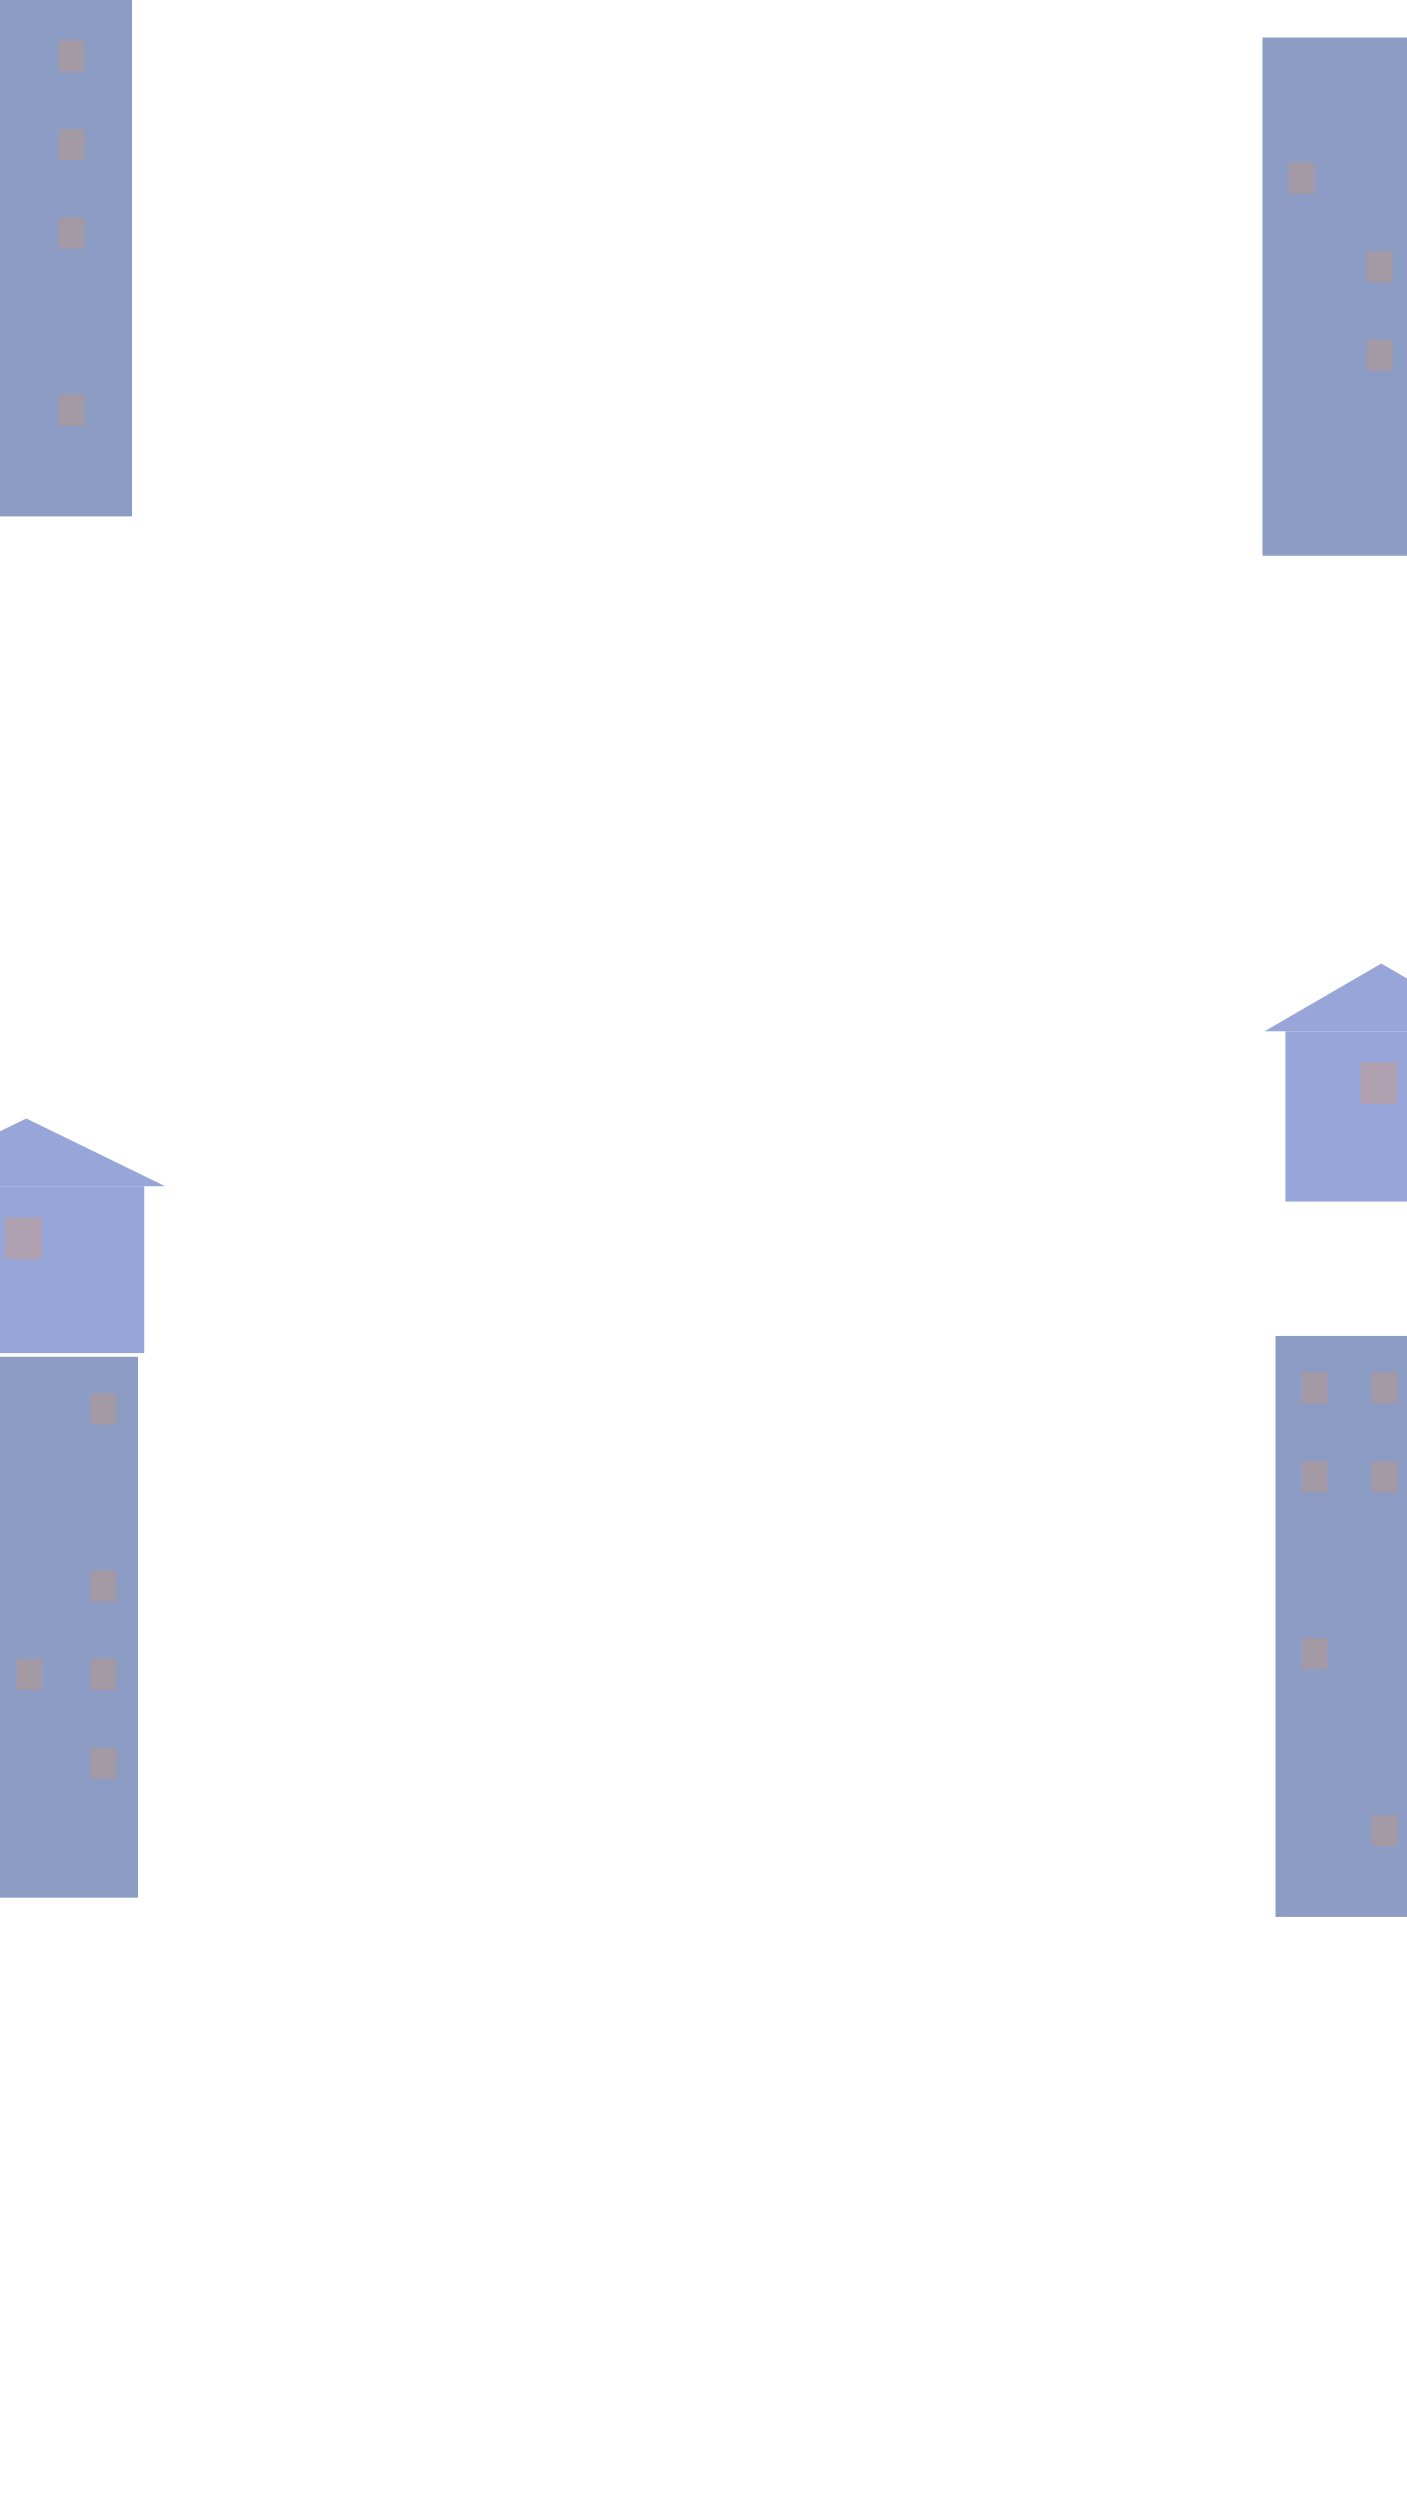
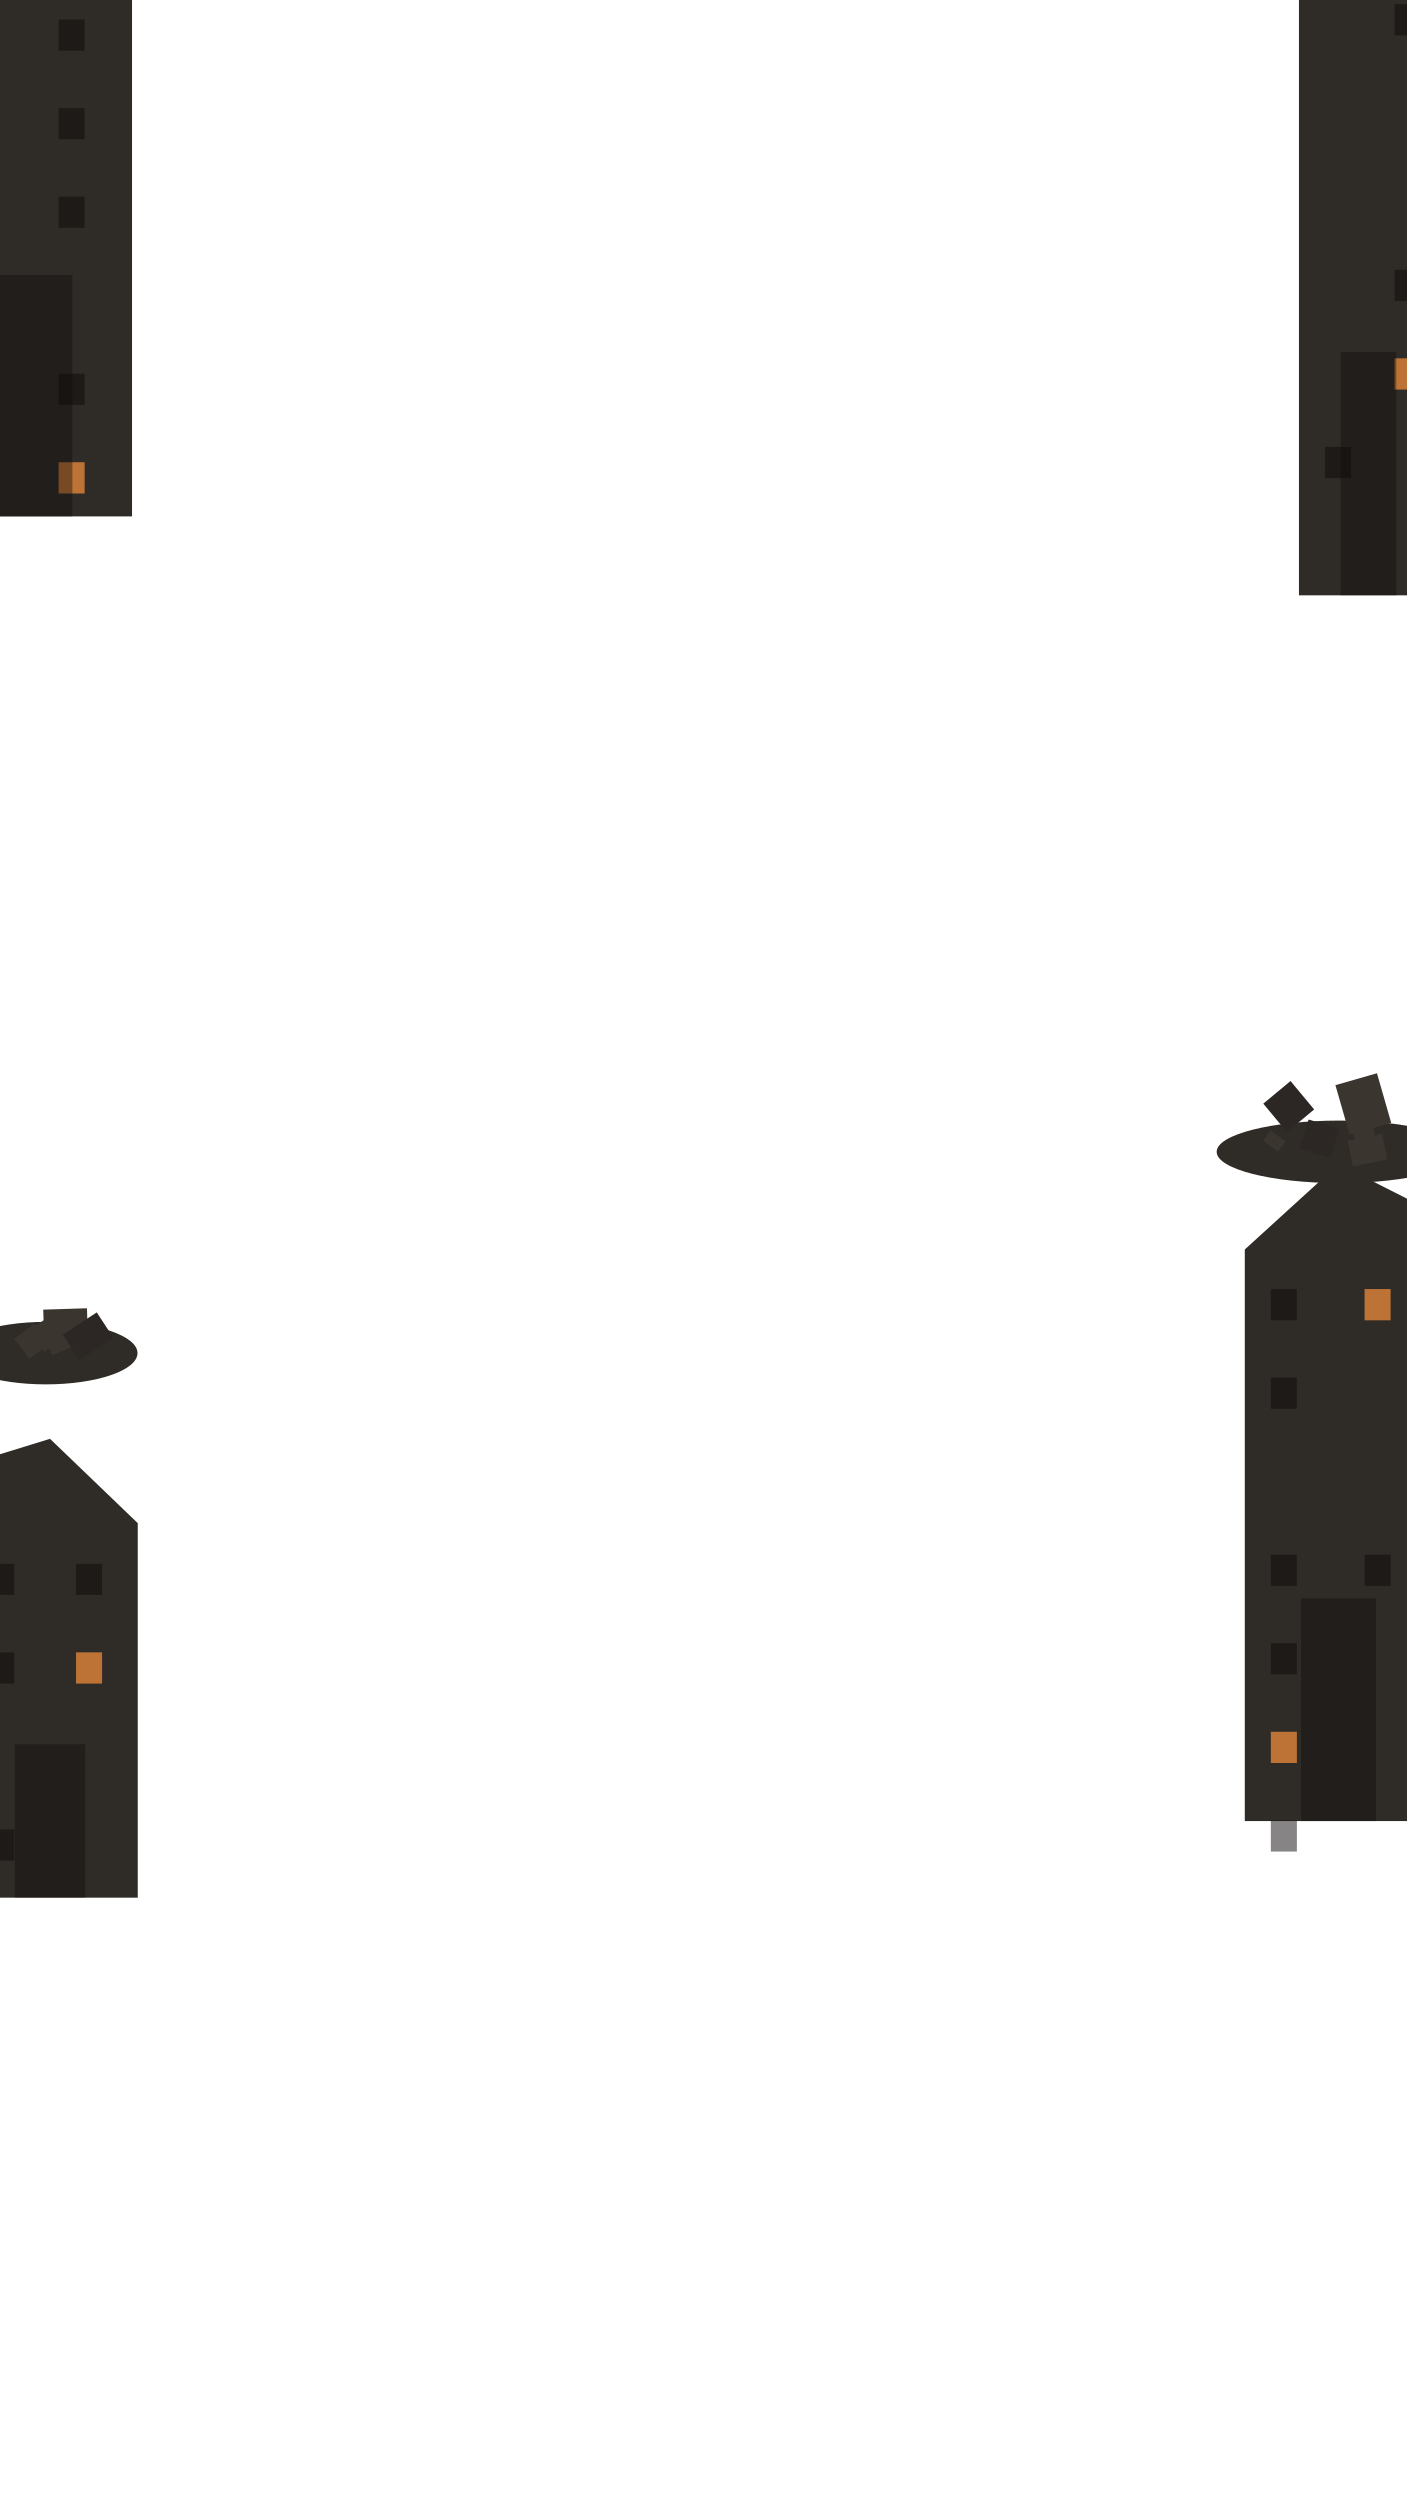
<svg xmlns="http://www.w3.org/2000/svg" width="540" height="960" viewBox="0 0 540 960">
-   <rect x="-25.6" y="-66.5" width="76.3" height="264.8" fill="#8c9cc4" />
-   <g fill="#fb923c" opacity="0.22">
-     <rect x="-15.6" y="-52.5" width="10" height="12" />
-     <rect x="22.5" y="-18.5" width="10" height="12" />
-     <rect x="22.5" y="15.5" width="10" height="12" />
-     <rect x="-15.6" y="49.5" width="10" height="12" />
-     <rect x="22.5" y="49.5" width="10" height="12" />
-     <rect x="-15.6" y="83.5" width="10" height="12" />
-     <rect x="22.5" y="83.5" width="10" height="12" />
-     <rect x="22.5" y="151.5" width="10" height="12" />
-   </g>
-   <g fill="#97a5d8">
-     <rect x="-35.3" y="455.5" width="90.7" height="64.1" />
-     <polygon points="-43.3,455.5 10.1,429.5 63.4,455.5" />
-   </g>
-   <rect x="2" y="467.5" width="14" height="16" fill="#fb923c" opacity="0.25" />
-   <rect x="-3.7" y="521" width="56.7" height="207.7" fill="#8c9cc4" />
-   <g fill="#fb923c" opacity="0.22">
-     <rect x="34.7" y="535" width="10" height="12" />
-     <rect x="34.7" y="603" width="10" height="12" />
-     <rect x="6.3" y="637" width="10" height="12" />
-     <rect x="34.7" y="637" width="10" height="12" />
-     <rect x="34.7" y="671" width="10" height="12" />
-   </g>
-   <rect x="484.8" y="14.4" width="59.9" height="199" fill="#8c9cc4" />
-   <g fill="#fb923c" opacity="0.22">
-     <rect x="494.8" y="62.4" width="10" height="12" />
-     <rect x="524.8" y="96.4" width="10" height="12" />
-     <rect x="524.8" y="130.4" width="10" height="12" />
-   </g>
-   <g fill="#97a5d8">
-     <rect x="493.6" y="396" width="73.6" height="65.4" />
-     <polygon points="485.6,396 530.4,370 575.2,396" />
-   </g>
-   <rect x="522.4" y="408" width="14" height="16" fill="#fb923c" opacity="0.25" />
-   <rect x="489.8" y="513" width="53.8" height="223.1" fill="#8c9cc4" />
-   <g fill="#fb923c" opacity="0.22">
-     <rect x="499.8" y="527" width="10" height="12" />
-     <rect x="526.7" y="527" width="10" height="12" />
-     <rect x="499.8" y="561" width="10" height="12" />
-     <rect x="526.7" y="561" width="10" height="12" />
-     <rect x="499.8" y="629" width="10" height="12" />
-     <rect x="526.7" y="697" width="10" height="12" />
-   </g>
+   <polygon points="-25.6,198.3 -25.6,-42.6 12.5,-74.5 50.7,-51.3 50.7,198.3" fill="#2f2b27" />
+   <rect x="22.5" y="-26.5" width="10" height="12" fill="#fb923c" opacity="0.7" />
+   <rect x="22.5" y="7.5" width="10" height="12" fill="#0d0a09" opacity="0.5" />
+   <rect x="-15.6" y="41.5" width="10" height="12" fill="#fb923c" opacity="0.7" />
+   <rect x="22.5" y="41.5" width="10" height="12" fill="#0d0a09" opacity="0.5" />
+   <rect x="-15.6" y="75.5" width="10" height="12" fill="#0d0a09" opacity="0.5" />
+   <rect x="22.5" y="75.5" width="10" height="12" fill="#0d0a09" opacity="0.5" />
+   <rect x="22.5" y="143.5" width="10" height="12" fill="#0d0a09" opacity="0.5" />
+   <rect x="-15.6" y="177.5" width="10" height="12" fill="#fb923c" opacity="0.7" />
+   <rect x="22.5" y="177.5" width="10" height="12" fill="#fb923c" opacity="0.7" />
+   <rect x="-2.7" y="105.6" width="30.5" height="92.7" fill="#0d0a09" opacity="0.4" />
+   <ellipse cx="17.6" cy="519.6" rx="35.2" ry="12" fill="#2f2b27" />
+   <rect x="16.3" y="511.4" width="12.5" height="9.7" transform="rotate(-22.7 16.3 511.4)" fill="#3a352f" />
+   <rect x="16.6" y="502.9" width="16.8" height="14.1" transform="rotate(-1.8 16.6 502.9)" fill="#3a352f" />
+   <rect x="5.5" y="514.1" width="9.6" height="9.6" transform="rotate(-36.9 5.5 514.1)" fill="#3a352f" />
+   <rect x="11.4" y="510.4" width="9.4" height="10.3" transform="rotate(-32.4 11.4 510.4)" fill="#3a352f" />
+   <rect x="24.1" y="512.5" width="15.6" height="11.7" transform="rotate(-33.2 24.1 512.5)" fill="#2c2724" />
+   <polygon points="-14.5,728.7 -14.5,562.9 19.2,552.5 52.9,584.9 52.9,728.7" fill="#2f2b27" />
+   <rect x="-4.5" y="600.5" width="10" height="12" fill="#0d0a09" opacity="0.5" />
+   <rect x="29.2" y="600.5" width="10" height="12" fill="#0d0a09" opacity="0.5" />
+   <rect x="-4.5" y="634.5" width="10" height="12" fill="#0d0a09" opacity="0.5" />
+   <rect x="29.2" y="634.5" width="10" height="12" fill="#fb923c" opacity="0.7" />
+   <rect x="-4.5" y="702.5" width="10" height="12" fill="#0d0a09" opacity="0.5" />
+   <rect x="5.7" y="669.8" width="27" height="58.9" fill="#0d0a09" opacity="0.4" />
+   <polygon points="498.8,228.6 498.8,-36.8 525.5,-46.4 552.2,-10.6 552.2,228.6" fill="#2f2b27" />
+   <rect x="535.5" y="1.6" width="10" height="12" fill="#0d0a09" opacity="0.5" />
+   <rect x="535.5" y="103.6" width="10" height="12" fill="#0d0a09" opacity="0.5" />
+   <rect x="535.5" y="137.6" width="10" height="12" fill="#fb923c" opacity="0.7" />
+   <rect x="508.8" y="171.6" width="10" height="12" fill="#0d0a09" opacity="0.5" />
+   <rect x="514.8" y="135.2" width="21.4" height="93.4" fill="#0d0a09" opacity="0.4" />
+   <ellipse cx="514.3" cy="442.3" rx="47.1" ry="12" fill="#2f2b27" />
+   <rect x="517.5" y="438.1" width="13.5" height="10" transform="rotate(-11.6 517.5 438.1)" fill="#3a352f" />
+   <rect x="518.8" y="432" width="7.9" height="8.5" transform="rotate(-15.1 518.8 432)" fill="#3a352f" />
+   <rect x="487.9" y="434.1" width="7.1" height="4.8" transform="rotate(36.7 487.9 434.1)" fill="#3a352f" />
+   <rect x="485.1" y="423.8" width="13.6" height="14.2" transform="rotate(-39.7 485.1 423.8)" fill="#2c2724" />
+   <rect x="502.5" y="429.9" width="12.3" height="11.8" transform="rotate(16.8 502.5 429.9)" fill="#2c2724" />
+   <rect x="512.8" y="416.7" width="16.6" height="19.8" transform="rotate(-16 512.8 416.7)" fill="#3a352f" />
+   <polygon points="478,699.3 478,479.8 514,447 550,465.2 550,699.3" fill="#2f2b27" />
+   <rect x="488" y="495" width="10" height="12" fill="#0d0a09" opacity="0.5" />
+   <rect x="524" y="495" width="10" height="12" fill="#fb923c" opacity="0.7" />
+   <rect x="488" y="529" width="10" height="12" fill="#0d0a09" opacity="0.5" />
+   <rect x="488" y="597" width="10" height="12" fill="#0d0a09" opacity="0.5" />
+   <rect x="524" y="597" width="10" height="12" fill="#0d0a09" opacity="0.5" />
+   <rect x="488" y="631" width="10" height="12" fill="#0d0a09" opacity="0.5" />
+   <rect x="488" y="665" width="10" height="12" fill="#fb923c" opacity="0.7" />
+   <rect x="488" y="699" width="10" height="12" fill="#0d0a09" opacity="0.5" />
+   <rect x="499.6" y="613.8" width="28.8" height="85.5" fill="#0d0a09" opacity="0.4" />
</svg>
